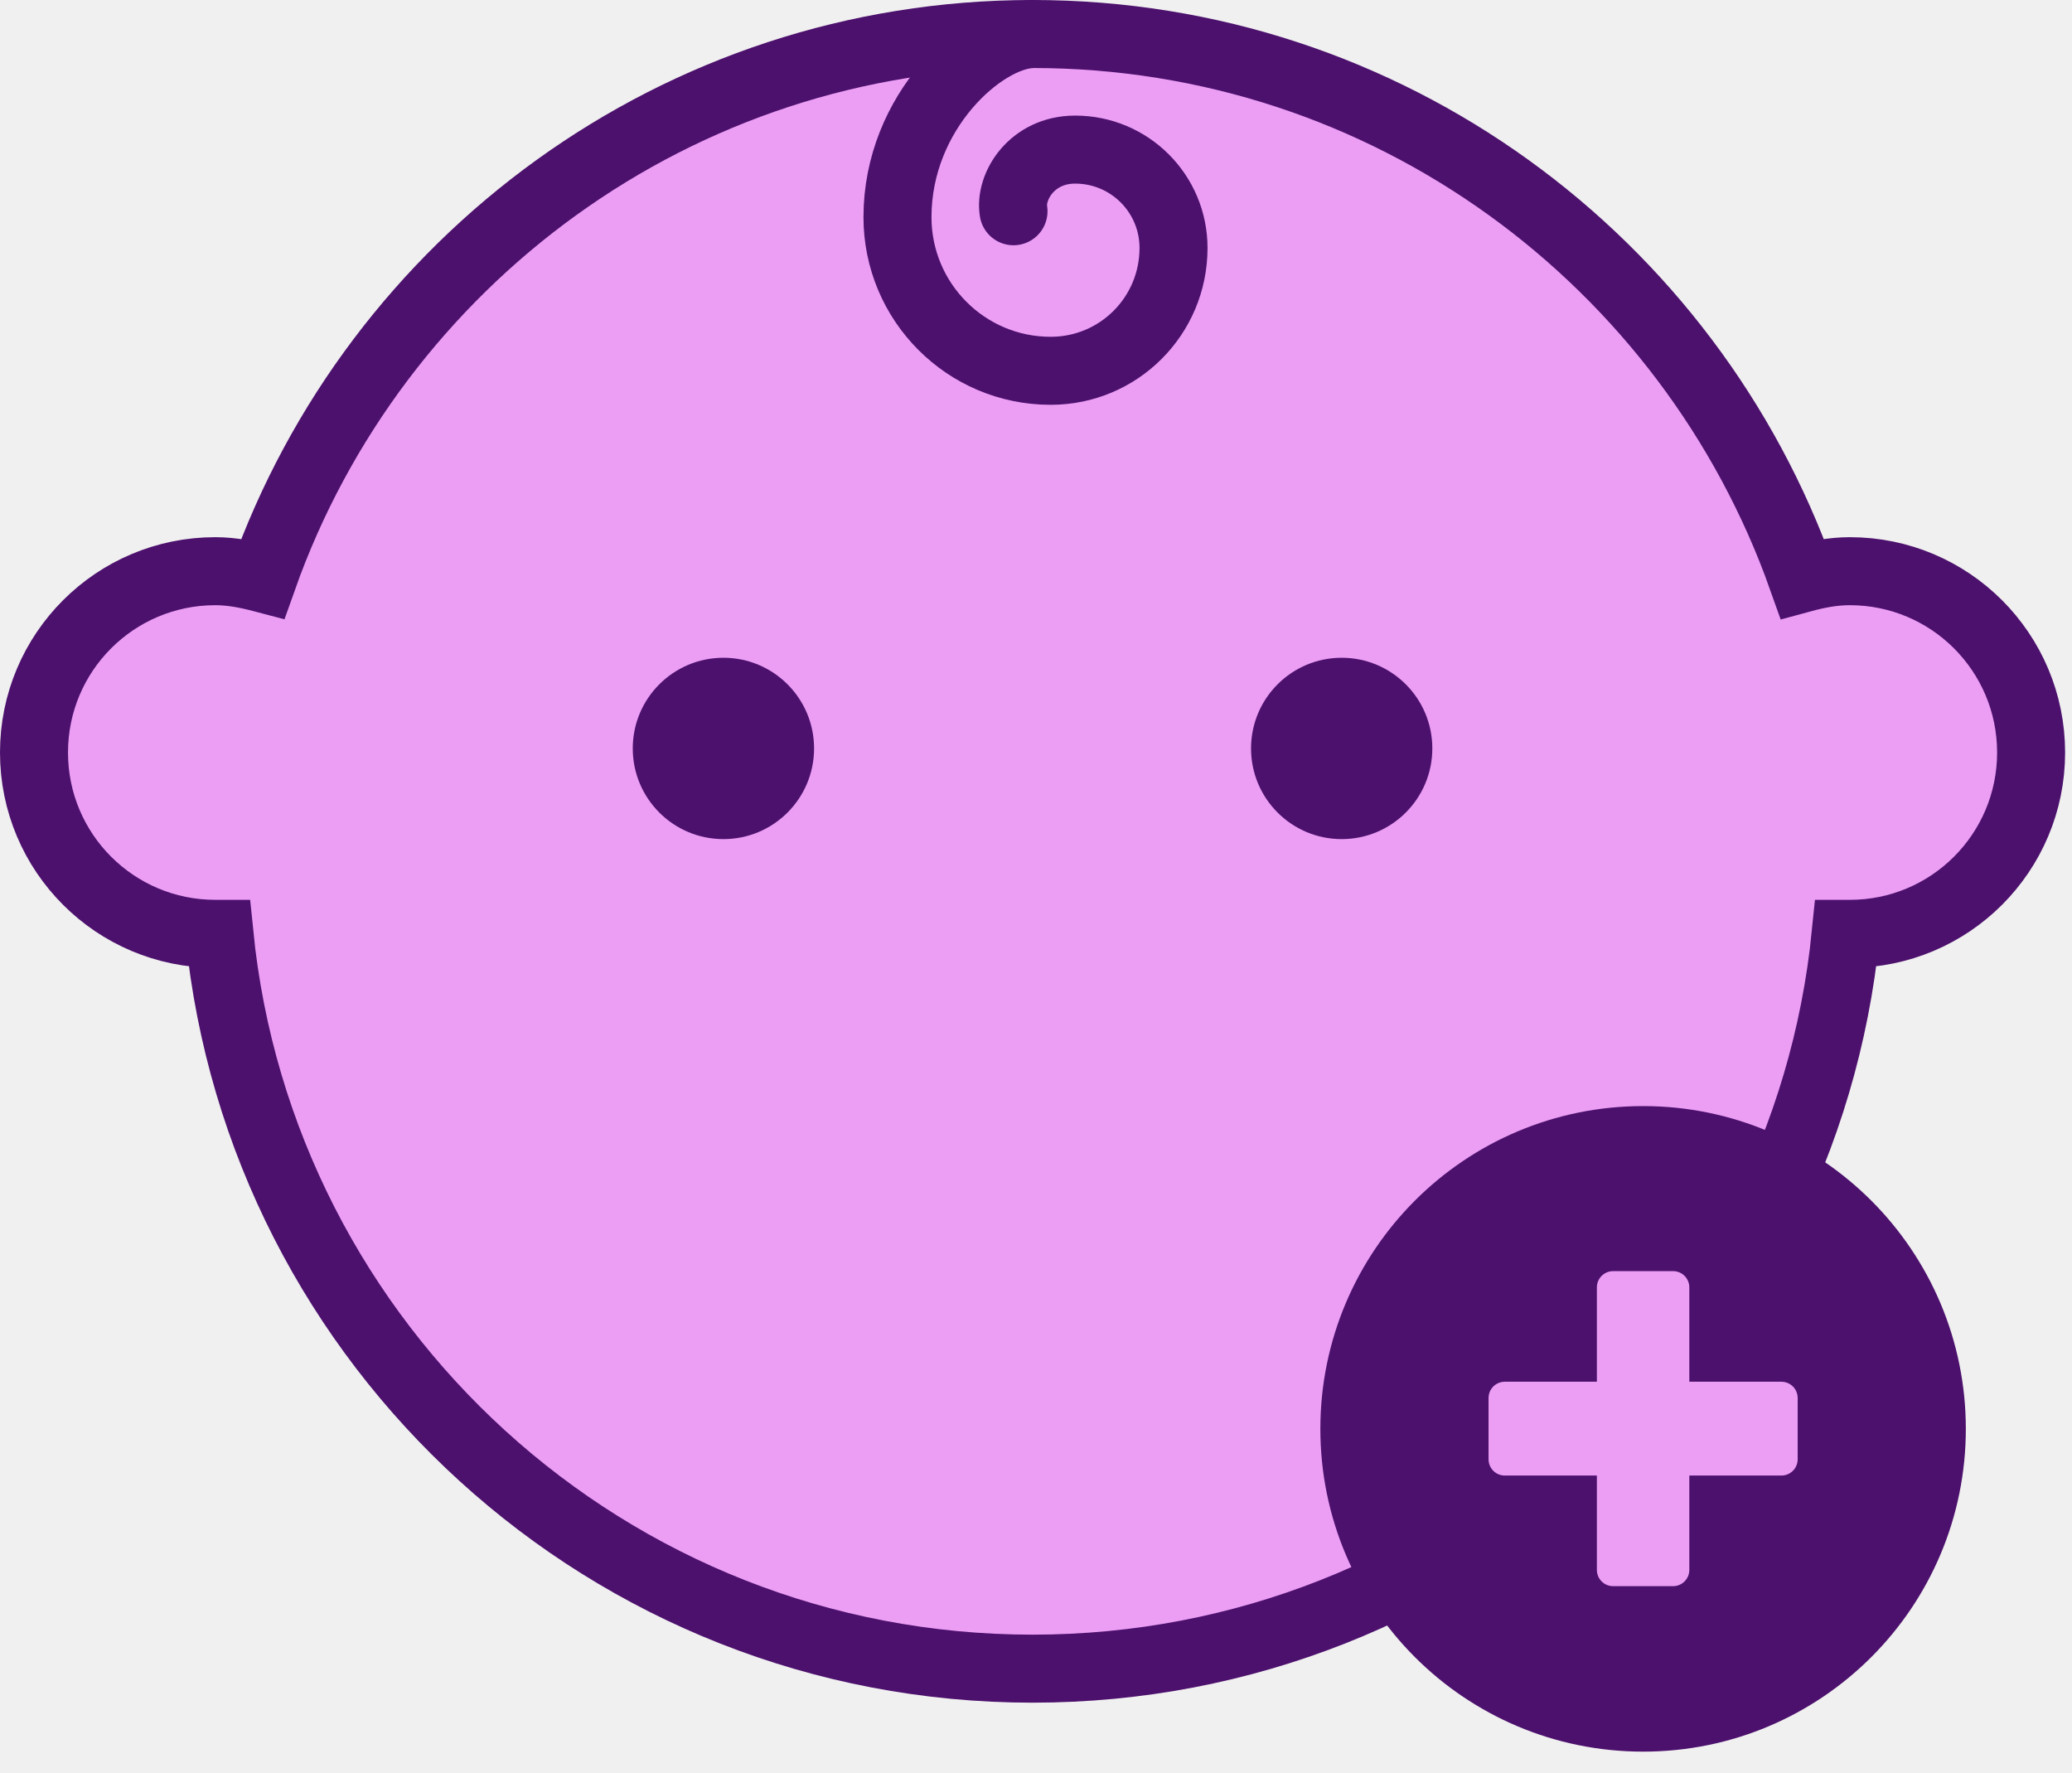
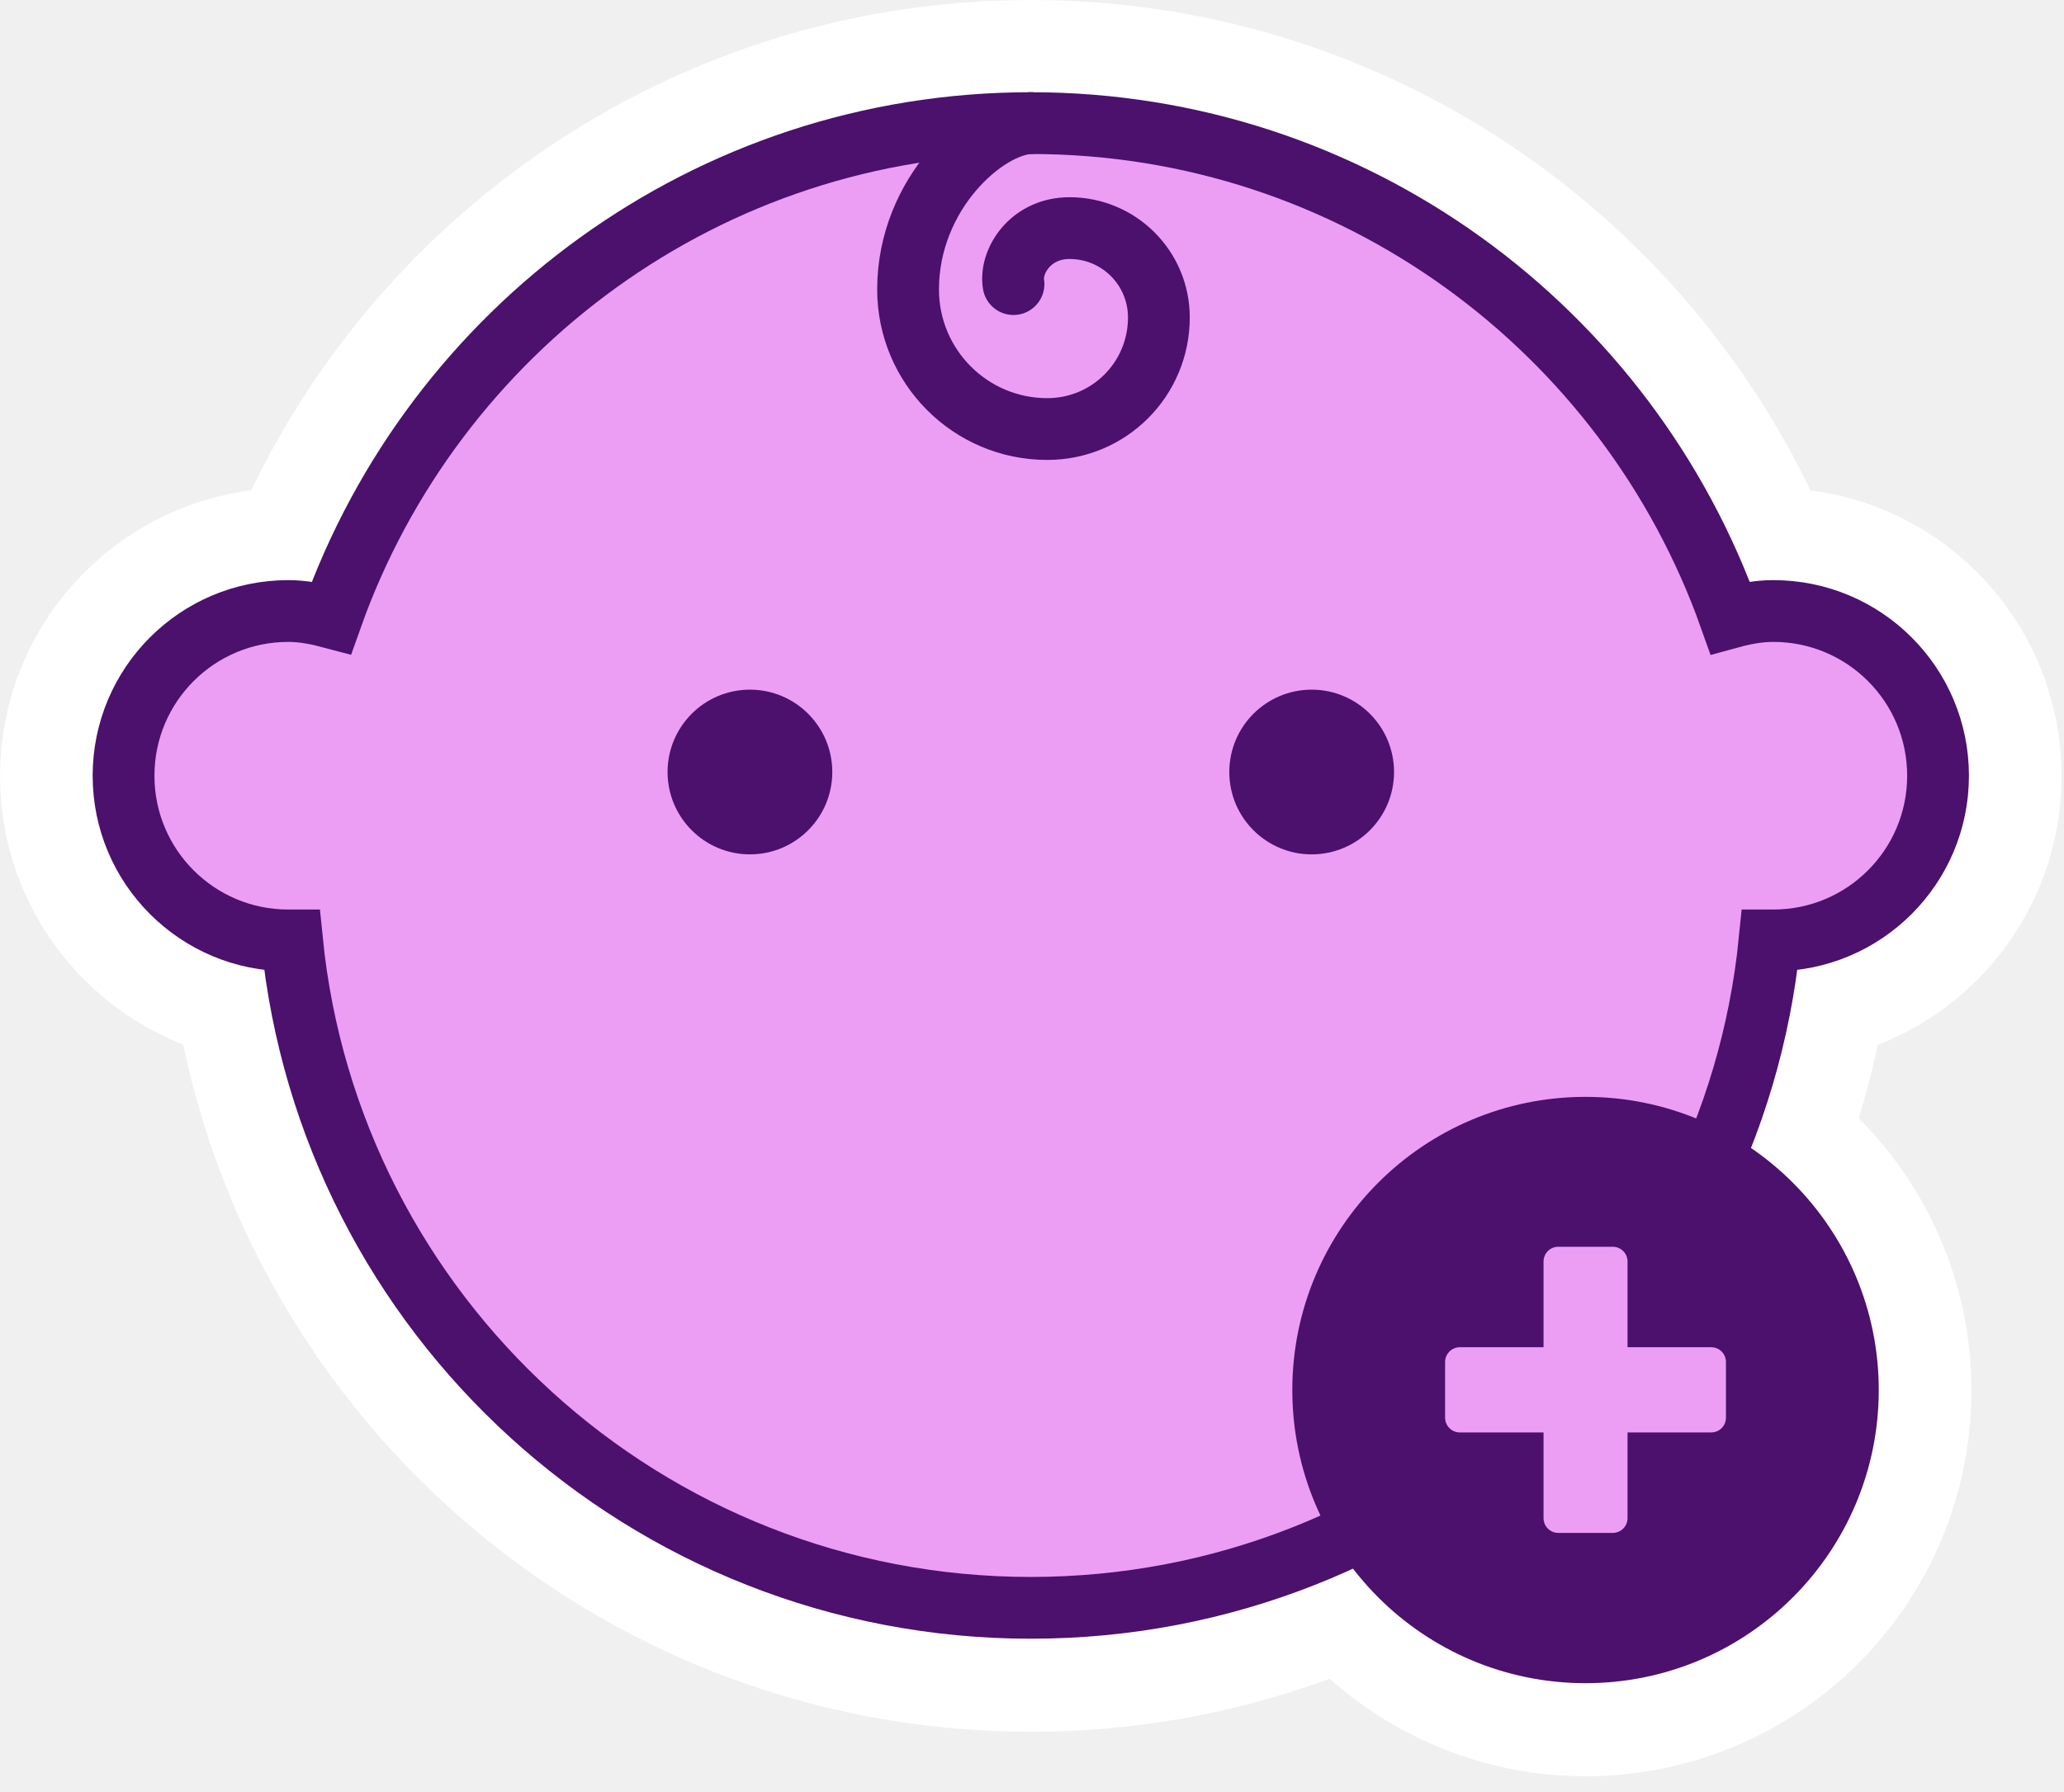
- <svg xmlns="http://www.w3.org/2000/svg" width="83" height="71" viewBox="0 0 83 71" fill="none">
-   <path d="M74.099 22.878C73.427 22.878 72.792 23.005 72.192 23.168C67.689 10.477 55.597 1.362 41.362 1.362C27.127 1.362 15.034 10.477 10.531 23.168C9.914 23.005 9.278 22.878 8.625 22.878C4.612 22.878 1.362 26.128 1.362 30.141C1.362 34.154 4.612 37.404 8.625 37.404C8.679 37.404 8.734 37.404 8.788 37.404C10.44 53.926 24.385 66.836 41.362 66.836C58.339 66.836 72.283 53.926 73.936 37.404C73.99 37.404 74.044 37.404 74.099 37.404C78.112 37.404 81.362 34.154 81.362 30.141C81.362 26.128 78.112 22.878 74.099 22.878Z" fill="#EB9EF4" stroke="#4C106D" stroke-width="2.724" stroke-miterlimit="10" />
-   <path d="M28.979 33.609C30.984 33.609 32.61 31.983 32.61 29.977C32.61 27.972 30.984 26.346 28.979 26.346C26.973 26.346 25.347 27.972 25.347 29.977C25.347 31.983 26.973 33.609 28.979 33.609Z" fill="#4C106D" />
-   <path d="M53.745 33.609C55.751 33.609 57.376 31.983 57.376 29.977C57.376 27.972 55.751 26.346 53.745 26.346C51.739 26.346 50.114 27.972 50.114 29.977C50.114 31.983 51.739 33.609 53.745 33.609Z" fill="#4C106D" />
-   <path d="M65.819 68.797C72.207 68.797 77.385 63.619 77.385 57.231C77.385 50.843 72.207 45.665 65.819 45.665C59.431 45.665 54.253 50.843 54.253 57.231C54.253 63.619 59.431 68.797 65.819 68.797Z" fill="#4C106D" stroke="#4C106D" stroke-width="2.724" stroke-miterlimit="10" />
-   <path d="M64.621 63.532C64.258 63.532 63.967 63.241 63.967 62.878V59.101H60.281C59.918 59.101 59.628 58.811 59.628 58.448V55.997C59.628 55.633 59.918 55.343 60.281 55.343H63.967V51.566C63.967 51.203 64.258 50.913 64.621 50.913H67.018C67.381 50.913 67.671 51.203 67.671 51.566V55.343H71.357C71.72 55.343 72.011 55.633 72.011 55.997V58.448C72.011 58.811 71.72 59.101 71.357 59.101H67.671V62.878C67.671 63.241 67.381 63.532 67.018 63.532H64.621Z" fill="#EB9EF4" />
-   <path d="M41.362 1.362C39.364 1.416 35.951 4.449 35.951 8.697C35.951 12.093 38.693 14.852 42.088 14.852C44.812 14.852 47.009 12.655 47.009 9.932C47.009 7.753 45.247 5.992 43.069 5.992C41.325 5.992 40.436 7.481 40.599 8.461" stroke="#4C106D" stroke-width="2.724" stroke-linecap="round" stroke-linejoin="round" />
+ <svg xmlns="http://www.w3.org/2000/svg" width="91" height="79" viewBox="0 0 91 79" fill="none">
+   <path d="M78.184 41.489C82.197 41.489 85.447 38.239 85.447 34.226C85.447 30.213 82.197 26.963 78.184 26.963C77.512 26.963 76.877 27.09 76.278 27.254C71.775 14.562 59.682 5.447 45.447 5.447C31.212 5.447 19.119 14.562 14.616 27.254C13.999 27.09 13.364 26.963 12.71 26.963C8.697 26.963 5.447 30.213 5.447 34.226C5.447 38.239 8.697 41.489 12.71 41.489C12.764 41.489 12.819 41.489 12.873 41.489C14.526 58.012 28.47 70.921 45.447 70.921C50.731 70.921 55.706 69.669 60.118 67.454C62.17 70.704 65.783 72.882 69.905 72.882C76.296 72.882 81.471 67.708 81.471 61.316C81.471 56.941 79.038 53.146 75.461 51.185C76.768 48.153 77.658 44.921 78.003 41.489C78.057 41.489 78.112 41.489 78.166 41.489H78.184Z" fill="white" stroke="white" stroke-width="10.894" stroke-miterlimit="10" />
+   <path d="M78.184 26.945C77.512 26.945 76.877 27.072 76.278 27.236C71.775 14.544 59.682 5.429 45.447 5.429C31.212 5.429 19.119 14.544 14.616 27.236C13.999 27.072 13.364 26.945 12.71 26.945C8.697 26.945 5.447 30.195 5.447 34.208C5.447 38.221 8.697 41.471 12.71 41.471C12.764 41.471 12.819 41.471 12.873 41.471C14.526 57.994 28.47 70.903 45.447 70.903C62.424 70.903 76.368 57.994 78.021 41.471C78.075 41.471 78.13 41.471 78.184 41.471C82.197 41.471 85.447 38.221 85.447 34.208C85.447 30.195 82.197 26.945 78.184 26.945Z" fill="#EB9EF4" stroke="#4C106D" stroke-width="2.724" stroke-miterlimit="10" />
+   <path d="M33.064 37.676C35.07 37.676 36.695 36.05 36.695 34.045C36.695 32.039 35.07 30.413 33.064 30.413C31.058 30.413 29.433 32.039 29.433 34.045C29.433 36.05 31.058 37.676 33.064 37.676Z" fill="#4C106D" />
+   <path d="M57.83 37.676C59.836 37.676 61.462 36.05 61.462 34.045C61.462 32.039 59.836 30.413 57.83 30.413C55.825 30.413 54.199 32.039 54.199 34.045C54.199 36.05 55.825 37.676 57.83 37.676Z" fill="#4C106D" />
+   <path d="M69.905 72.864C76.292 72.864 81.471 67.686 81.471 61.298C81.471 54.91 76.292 49.732 69.905 49.732C63.517 49.732 58.339 54.91 58.339 61.298C58.339 67.686 63.517 72.864 69.905 72.864Z" fill="#4C106D" stroke="#4C106D" stroke-width="2.724" stroke-miterlimit="10" />
+   <path d="M68.706 67.599C68.343 67.599 68.053 67.308 68.053 66.945V63.169H64.367C64.004 63.169 63.713 62.878 63.713 62.515V60.064C63.713 59.701 64.004 59.41 64.367 59.41H68.053V55.633C68.053 55.27 68.343 54.98 68.706 54.98H71.103C71.466 54.98 71.757 55.27 71.757 55.633V59.41H75.443C75.806 59.41 76.096 59.701 76.096 60.064V62.515C76.096 62.878 75.806 63.169 75.443 63.169H71.757V66.945C71.757 67.308 71.466 67.599 71.103 67.599H68.706Z" fill="#EB9EF4" />
+   <path d="M45.447 5.429C43.45 5.484 40.036 8.516 40.036 12.764C40.036 16.16 42.778 18.92 46.173 18.92C48.897 18.92 51.094 16.723 51.094 13.999C51.094 11.82 49.333 10.059 47.154 10.059C45.411 10.059 44.521 11.548 44.684 12.528" stroke="#4C106D" stroke-width="2.724" stroke-linecap="round" stroke-linejoin="round" />
</svg>
